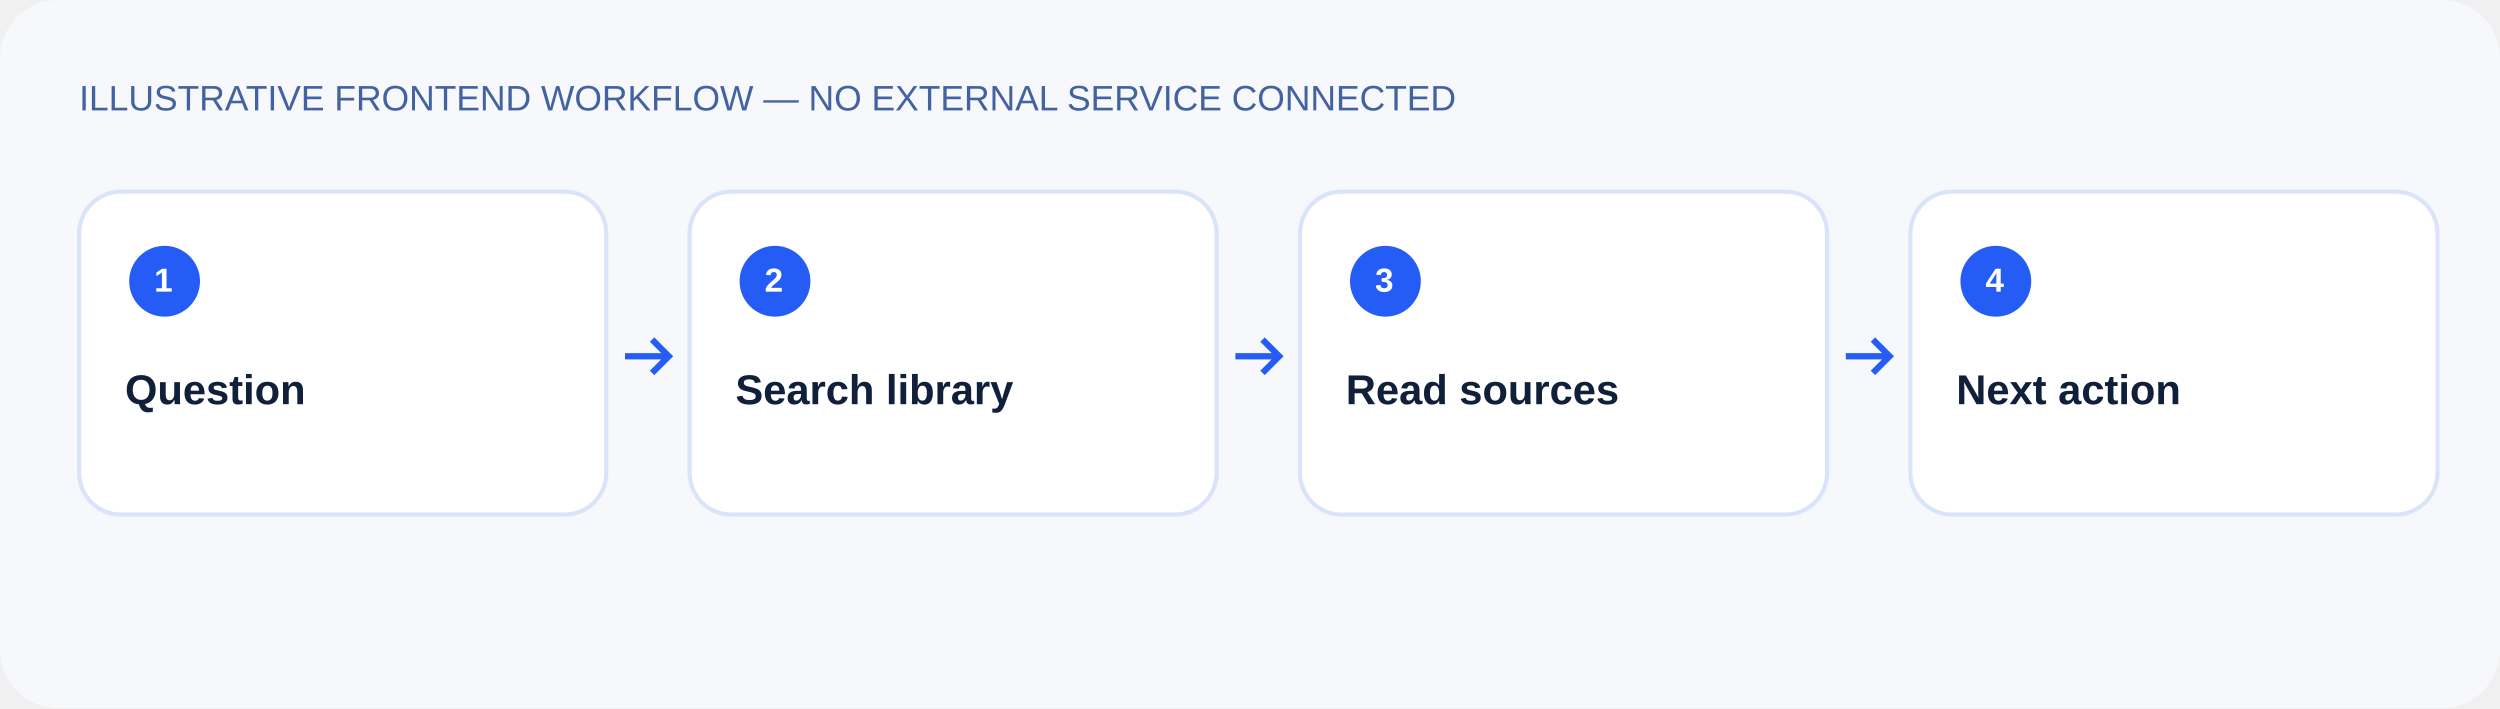
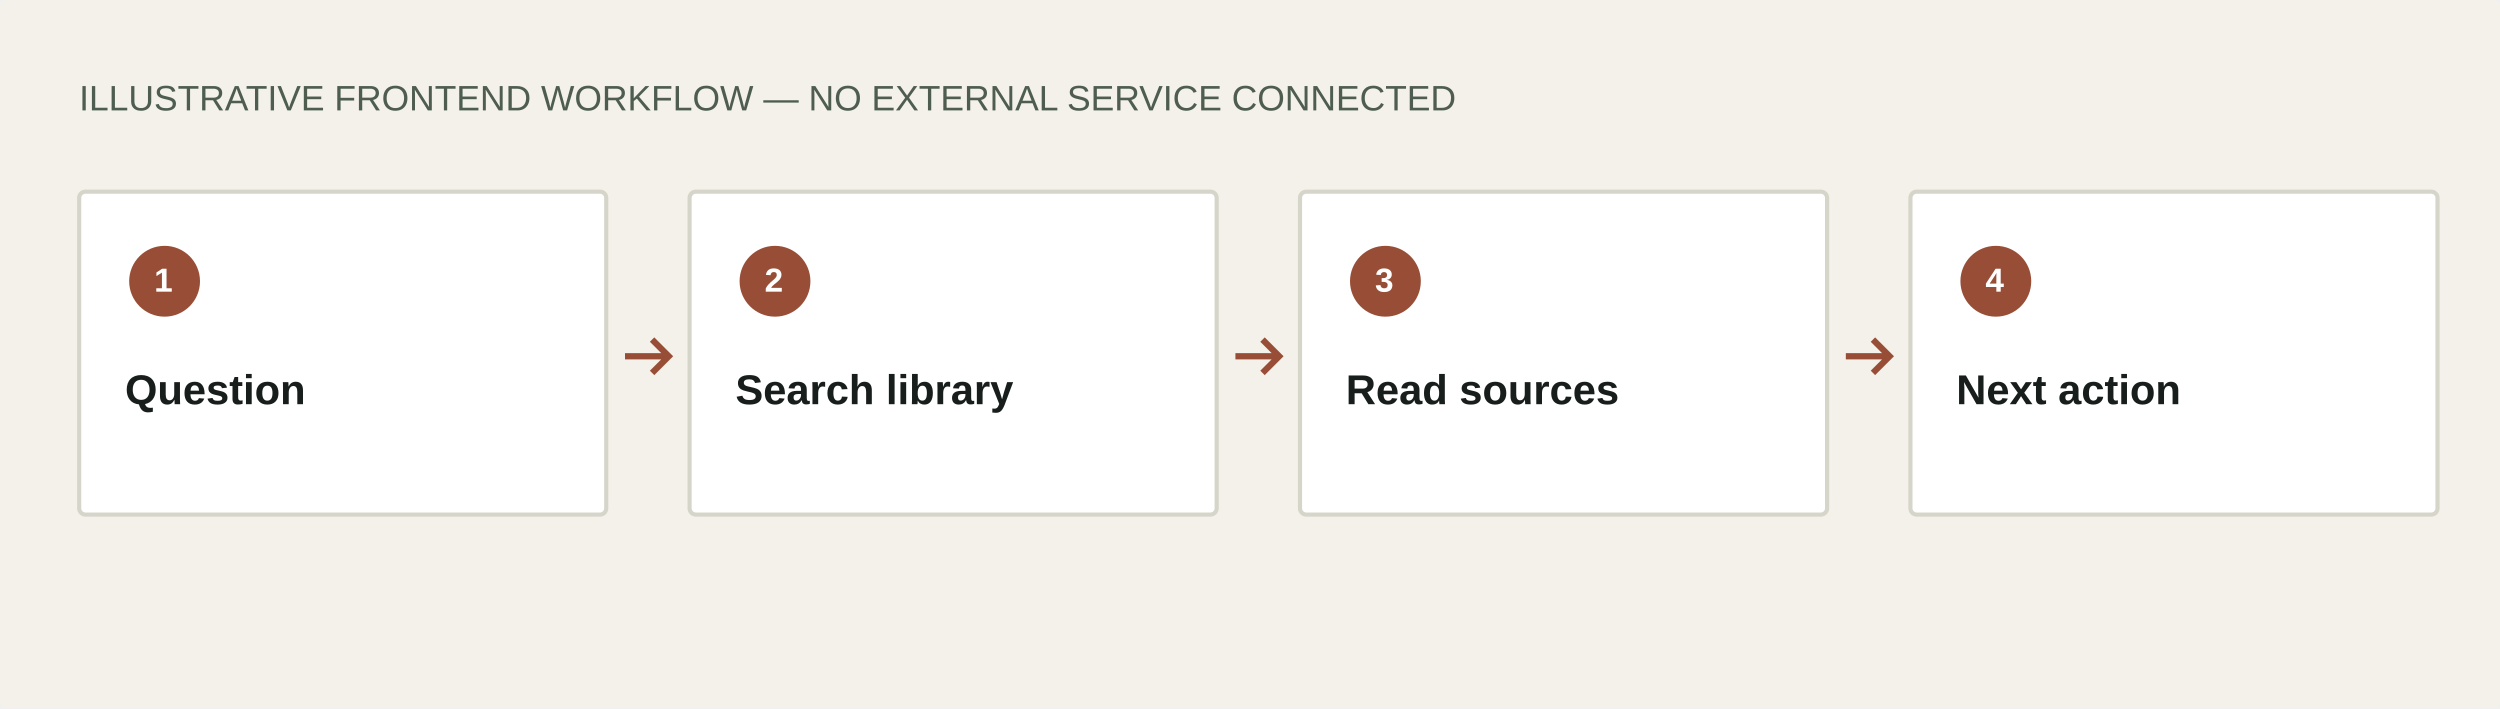
<svg xmlns="http://www.w3.org/2000/svg" width="1200" height="340" viewBox="0 0 1200 340">
-   <rect width="1200" height="340" rx="28" fill="#F6F8FC" />
-   <rect x="38" y="92" width="253" height="155" rx="20" fill="white" stroke="#D9E4F8" stroke-width="2" />
-   <circle cx="79" cy="135" r="17" fill="#245CF5" />
+   <rect width="1200" height="340" rx="3" fill="#F4F1EA" />
+   <rect x="38" y="92" width="253" height="155" rx="3" fill="white" stroke="#D6D5CA" stroke-width="2" />
+   <circle cx="79" cy="135" r="17" fill="#984E36" />
  <text x="74" y="140" font-family="Arial" font-size="16" font-weight="bold" fill="white">1</text>
-   <text x="60" y="194" font-family="Arial" font-weight="bold" font-size="20" fill="#10203A">Question</text>
-   <path d="M300 171h21m-8 -8l8 8 -8 8" fill="none" stroke="#245CF5" stroke-width="3" />
-   <rect x="331" y="92" width="253" height="155" rx="20" fill="white" stroke="#D9E4F8" stroke-width="2" />
-   <circle cx="372" cy="135" r="17" fill="#245CF5" />
+   <text x="60" y="194" font-family="Arial" font-weight="bold" font-size="20" fill="#181E1C">Question</text>
+   <path d="M300 171h21m-8 -8l8 8 -8 8" fill="none" stroke="#984E36" stroke-width="3" />
+   <rect x="331" y="92" width="253" height="155" rx="3" fill="white" stroke="#D6D5CA" stroke-width="2" />
+   <circle cx="372" cy="135" r="17" fill="#984E36" />
  <text x="367" y="140" font-family="Arial" font-size="16" font-weight="bold" fill="white">2</text>
-   <text x="353" y="194" font-family="Arial" font-weight="bold" font-size="20" fill="#10203A">Search library</text>
-   <path d="M593 171h21m-8 -8l8 8 -8 8" fill="none" stroke="#245CF5" stroke-width="3" />
-   <rect x="624" y="92" width="253" height="155" rx="20" fill="white" stroke="#D9E4F8" stroke-width="2" />
-   <circle cx="665" cy="135" r="17" fill="#245CF5" />
+   <text x="353" y="194" font-family="Arial" font-weight="bold" font-size="20" fill="#181E1C">Search library</text>
+   <path d="M593 171h21m-8 -8l8 8 -8 8" fill="none" stroke="#984E36" stroke-width="3" />
+   <rect x="624" y="92" width="253" height="155" rx="3" fill="white" stroke="#D6D5CA" stroke-width="2" />
+   <circle cx="665" cy="135" r="17" fill="#984E36" />
  <text x="660" y="140" font-family="Arial" font-size="16" font-weight="bold" fill="white">3</text>
-   <text x="646" y="194" font-family="Arial" font-weight="bold" font-size="20" fill="#10203A">Read sources</text>
-   <path d="M886 171h21m-8 -8l8 8 -8 8" fill="none" stroke="#245CF5" stroke-width="3" />
-   <rect x="917" y="92" width="253" height="155" rx="20" fill="white" stroke="#D9E4F8" stroke-width="2" />
-   <circle cx="958" cy="135" r="17" fill="#245CF5" />
+   <text x="646" y="194" font-family="Arial" font-weight="bold" font-size="20" fill="#181E1C">Read sources</text>
+   <path d="M886 171h21m-8 -8l8 8 -8 8" fill="none" stroke="#984E36" stroke-width="3" />
+   <rect x="917" y="92" width="253" height="155" rx="3" fill="white" stroke="#D6D5CA" stroke-width="2" />
+   <circle cx="958" cy="135" r="17" fill="#984E36" />
  <text x="953" y="140" font-family="Arial" font-size="16" font-weight="bold" fill="white">4</text>
-   <text x="939" y="194" font-family="Arial" font-weight="bold" font-size="20" fill="#10203A">Next action</text>
-   <text x="38" y="53" font-family="Arial" font-size="17" fill="#4262A0">ILLUSTRATIVE FRONTEND WORKFLOW — NO EXTERNAL SERVICE CONNECTED</text>
+   <text x="939" y="194" font-family="Arial" font-weight="bold" font-size="20" fill="#181E1C">Next action</text>
+   <text x="38" y="53" font-family="Arial" font-size="17" fill="#4E5D50">ILLUSTRATIVE FRONTEND WORKFLOW — NO EXTERNAL SERVICE CONNECTED</text>
</svg>
